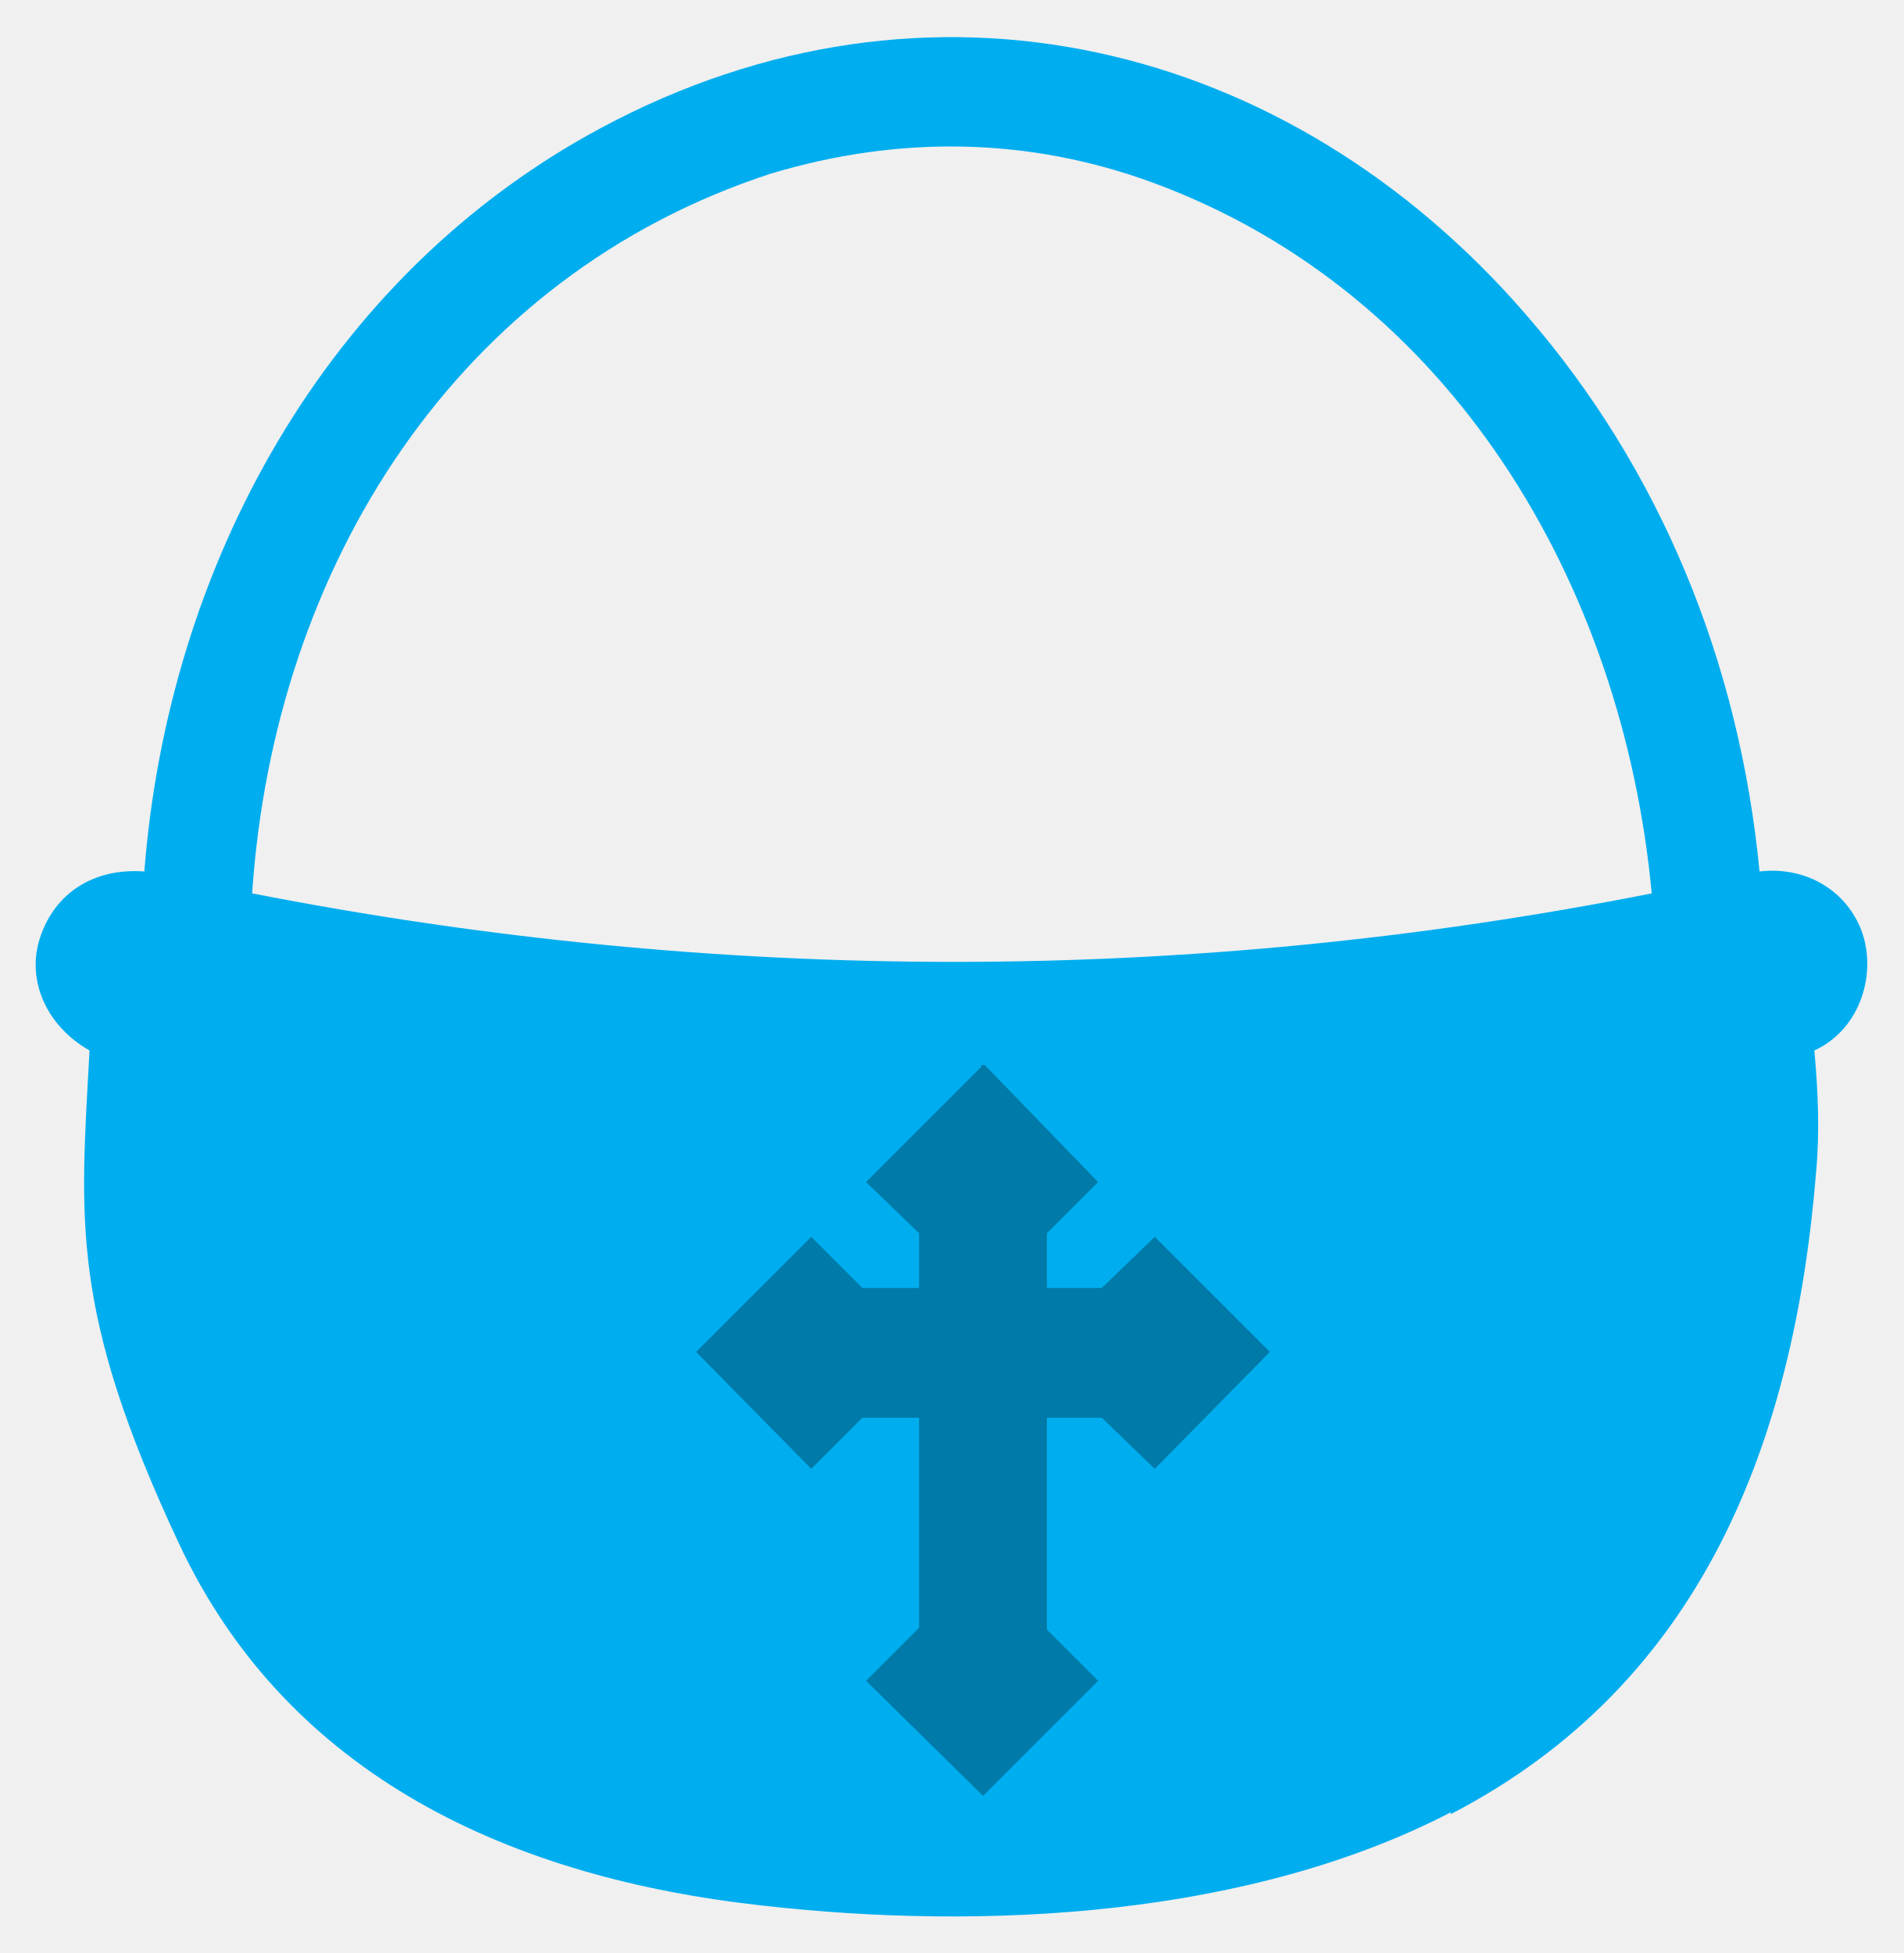
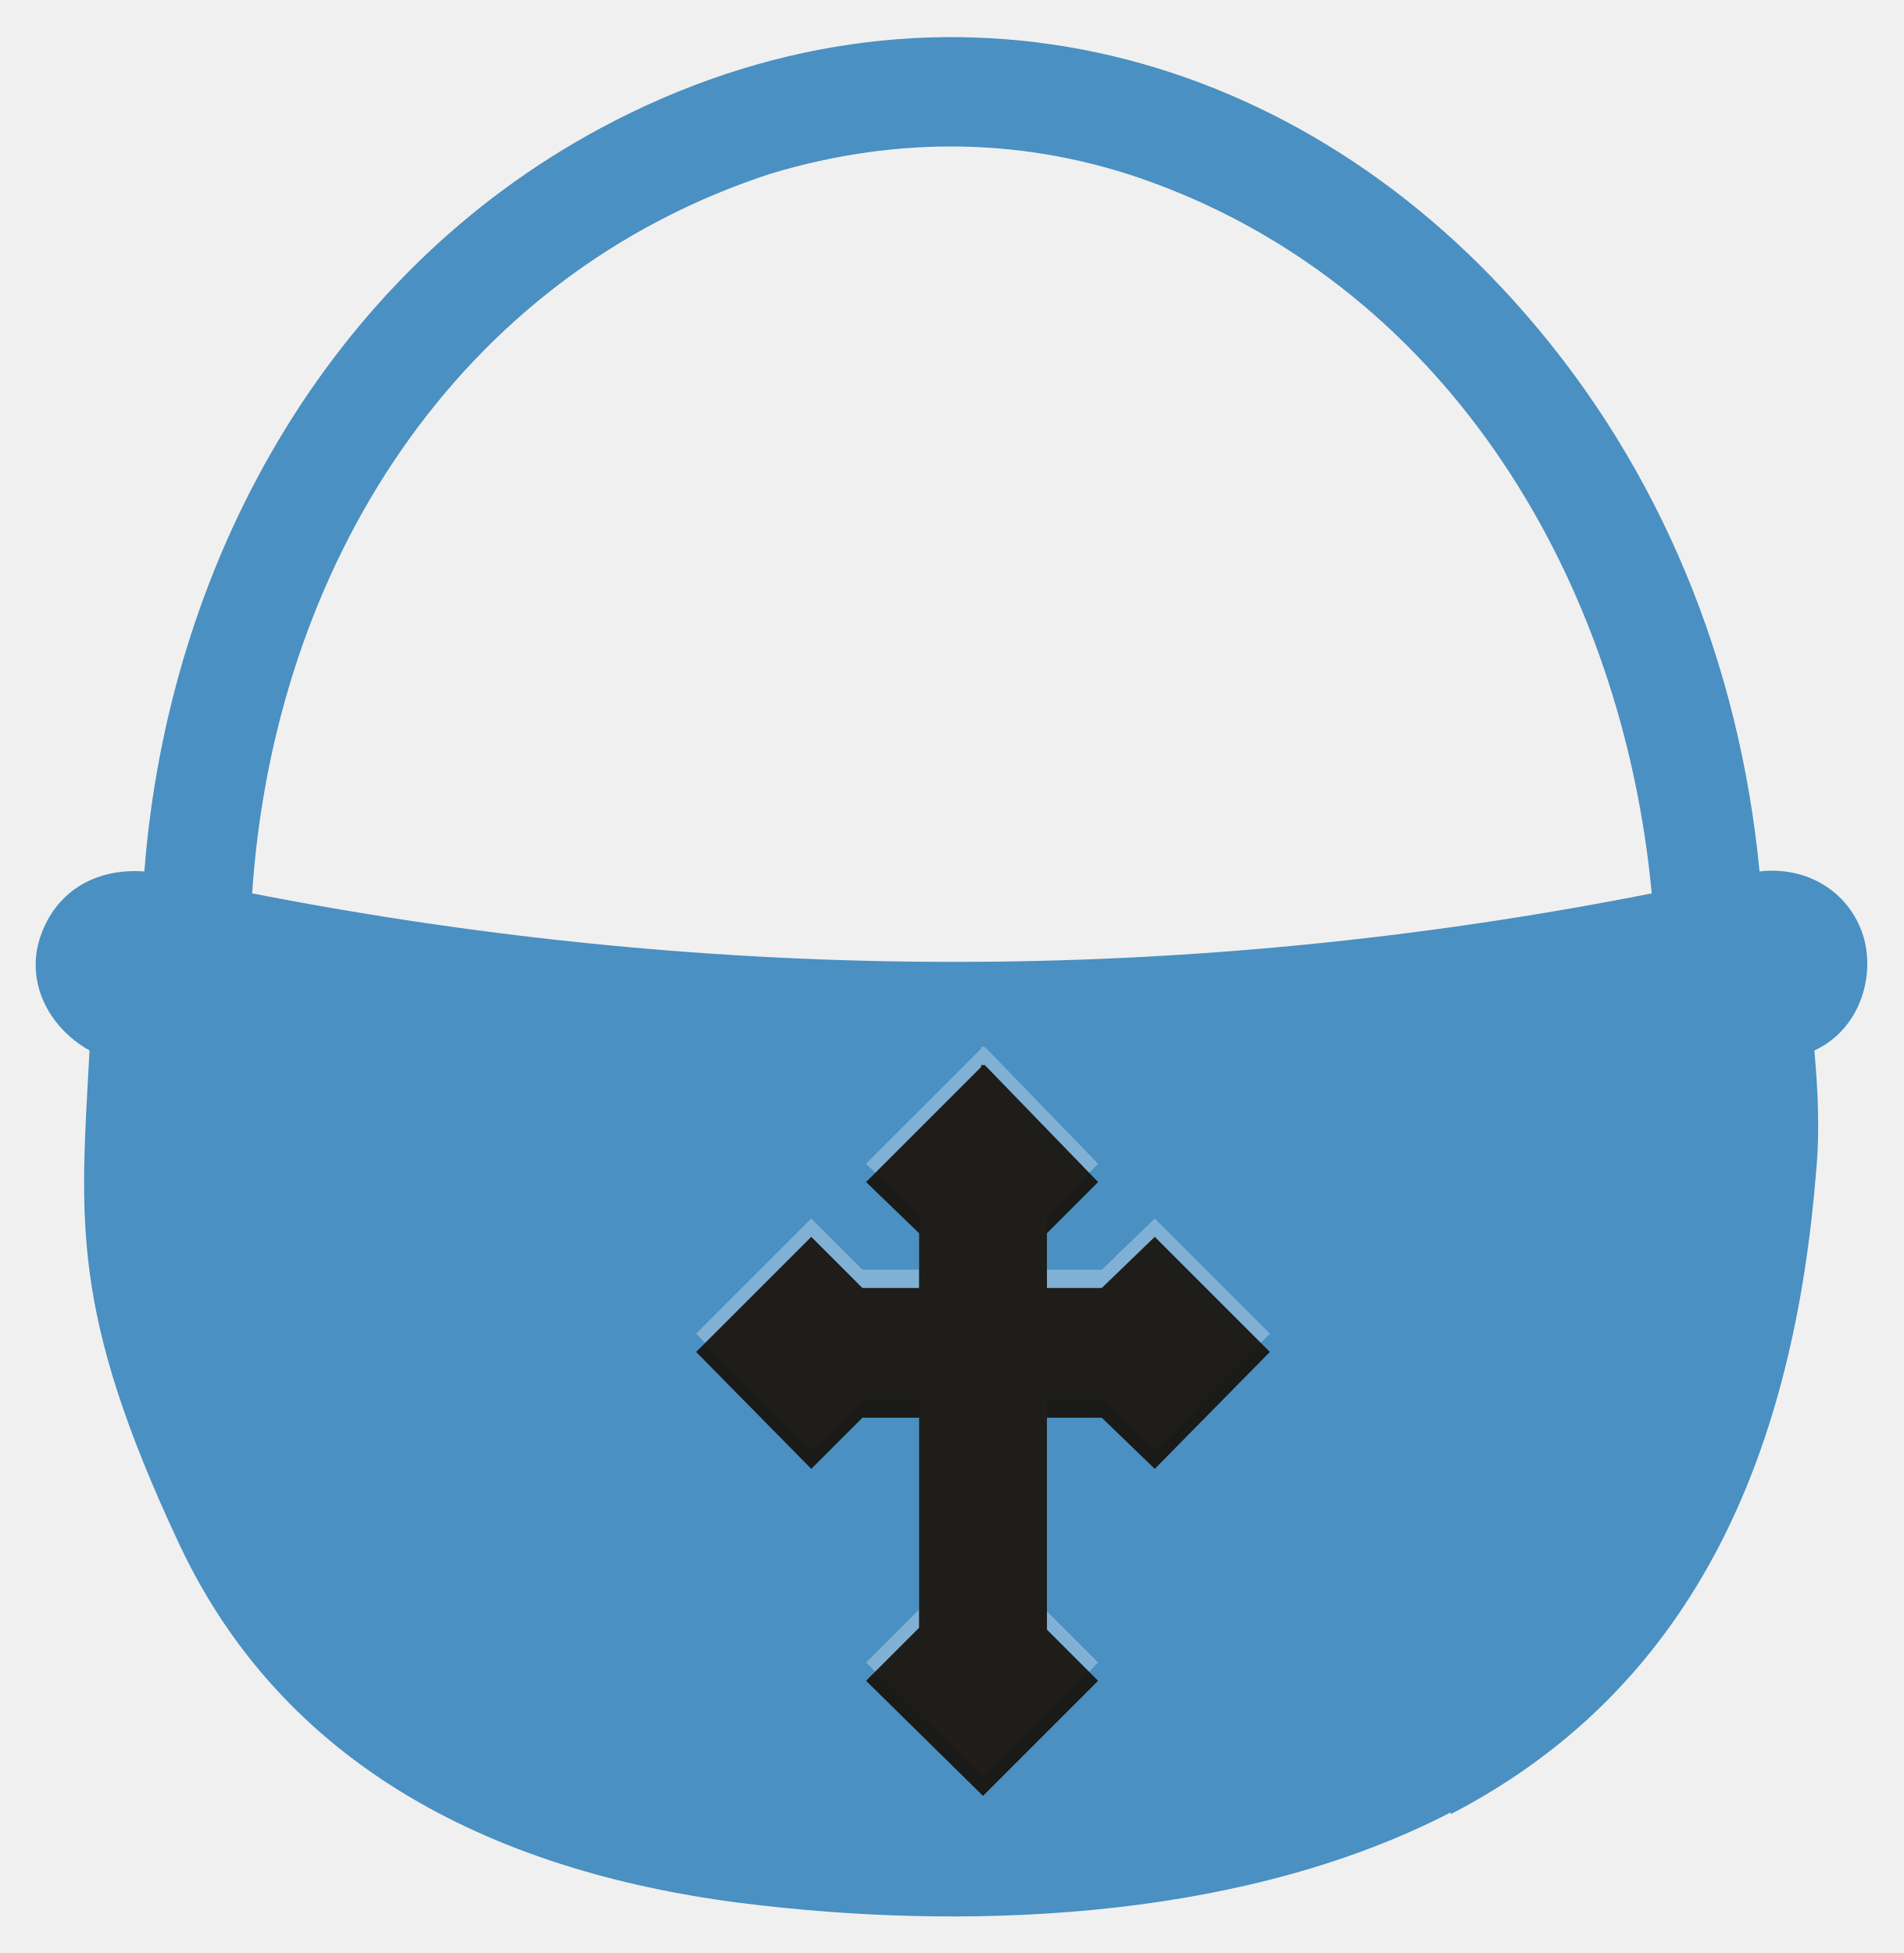
<svg xmlns="http://www.w3.org/2000/svg" xmlns:xlink="http://www.w3.org/1999/xlink" viewBox="355 32.1 104.2 106.9">
  <defs>
    <style>
      .st0 {
        fill: #fff;
        font-size: 79.9px;
      }

      .st0, .st1 {
        font-family: SuperBouncer-Regular, 'Super Bouncer';
      }

      .st1 {
        font-size: 47.7px;
      }

      .st2 {
        fill: url(#linear-gradient2);
      }

      .st3 {
        fill: url(#linear-gradient1);
      }

      .st4 {
        mix-blend-mode: multiply;
        opacity: .3;
      }

      .st5 {
        fill: #bf00ed;
      }

      .st6 {
        fill: #199b2e;
      }

      .st7 {
        fill: url(#radial-gradient);
      }

      .st8 {
        fill: url(#linear-gradient);
      }

      .st9 {
        fill: #774c00;
      }

      .st10 {
        isolation: isolate;
      }

      .st11 {
        fill: #00aeef;
      }

      .st12 {
        fill: #4c3612;
      }

      .st13 {
        fill: #848484;
      }

      .st14 {
        fill: url(#radial-gradient1);
      }

      .st15 {
        fill: url(#radial-gradient3);
      }

      .st16 {
        fill: url(#radial-gradient2);
      }

      .st17 {
        fill: none;
        stroke: #d8bb12;
        stroke-miterlimit: 10;
        stroke-width: 4px;
      }

      .st18 {
        fill: #e02b1d;
      }
    </style>
    <linearGradient id="linear-gradient" x1="336.2" y1="355.3" x2="442.9" y2="407.6" gradientUnits="userSpaceOnUse">
      <stop offset="0" stop-color="#848484" />
      <stop offset=".3" stop-color="#dadbdc" />
      <stop offset=".6" stop-color="#848484" />
      <stop offset="1" stop-color="#67696a" />
    </linearGradient>
    <linearGradient id="linear-gradient1" x1="351.1" y1="380.9" x2="417.6" y2="447.4" gradientUnits="userSpaceOnUse">
      <stop offset="0" stop-color="#bababa" />
      <stop offset=".3" stop-color="#fff" />
      <stop offset="1" stop-color="#929394" />
    </linearGradient>
    <linearGradient id="linear-gradient2" x1="368.4" y1="347.8" x2="368.4" y2="333.2" gradientUnits="userSpaceOnUse">
      <stop offset="0" stop-color="#020202" stop-opacity="0" />
      <stop offset="1" stop-color="#000" />
    </linearGradient>
    <radialGradient id="radial-gradient" cx="420.9" cy="329.4" fx="420.9" fy="329.4" r="9.9" gradientUnits="userSpaceOnUse">
      <stop offset="0" stop-color="#fffcdf" />
      <stop offset=".3" stop-color="#d8bb12" />
      <stop offset="1" stop-color="#332d04" />
    </radialGradient>
    <radialGradient id="radial-gradient1" cx="387.6" fx="387.6" xlink:href="#radial-gradient" />
    <radialGradient id="radial-gradient2" cx="354.3" fx="354.3" r="9.9" xlink:href="#radial-gradient" />
    <radialGradient id="radial-gradient3" cx="320.9" fx="320.9" xlink:href="#radial-gradient" />
  </defs>
  <g style="isolation:isolate">
    <g id="UZ4a6q1" data-name="UZ4a6q">
-       <path class="st11" d="M434.4,131.3c-11,5.7-25.4,6.5-37.7,5.1-13.6-1.5-25.9-7-31.9-19.8s-5.4-17.7-4.9-27c-2.3-1.3-3.5-3.8-2.7-6.2s2.9-3.8,5.7-3.6c1.3-16.7,9.9-32.6,25-40.7,17.9-9.6,37.6-4.8,50.6,10.2,7.4,8.5,11.7,19.1,12.8,30.5,2.6-.3,4.8,1.1,5.6,3.3s0,5.3-2.6,6.5c.2,2.2.3,4.4.1,6.6-1.2,14.9-6.3,28.1-20,35.2ZM368.8,81c25.6,5,51.3,5,76.6,0-1.6-17-11-32.9-27.3-38.9-6.8-2.5-13.9-2.6-20.9-.5-17.2,5.6-27.2,21.5-28.4,39.4Z" />
+       <path fill="#4a90c2" d="M434.4,131.3c-11,5.7-25.4,6.5-37.7,5.1-13.6-1.5-25.9-7-31.9-19.8s-5.4-17.7-4.9-27c-2.3-1.3-3.5-3.8-2.7-6.2s2.9-3.8,5.7-3.6c1.3-16.7,9.9-32.6,25-40.7,17.9-9.6,37.6-4.8,50.6,10.2,7.4,8.5,11.7,19.1,12.8,30.5,2.6-.3,4.8,1.1,5.6,3.3s0,5.3-2.6,6.5c.2,2.2.3,4.4.1,6.6-1.2,14.9-6.3,28.1-20,35.2ZM368.8,81c25.6,5,51.3,5,76.6,0-1.6-17-11-32.9-27.3-38.9-6.8-2.5-13.9-2.6-20.9-.5-17.2,5.6-27.2,21.5-28.4,39.4Z" />
    </g>
-     <g id="b5YSFI.tif" class="st4">
-       <polygon points="408.9 90.4 415.1 96.8 412.3 99.6 412.3 102.6 415.3 102.6 418.2 99.8 424.5 106.1 418.2 112.5 415.3 109.7 412.3 109.7 412.3 121.3 415.1 124.1 408.8 130.4 402.4 124.1 405.3 121.2 405.3 109.7 402.2 109.7 399.4 112.5 393.1 106.1 399.4 99.8 402.2 102.6 405.3 102.6 405.3 99.6 402.4 96.8 408.7 90.5 408.7 90.4 408.9 90.4" />
+     <g fill="#ffffff" opacity="0.30" transform="translate(0 -1)">
+       <g>
+         <polygon points="408.9 90.4 415.1 96.8 412.3 99.6 412.3 102.6 415.3 102.6 418.2 99.8 424.5 106.1 418.2 112.5 415.3 109.7 412.3 109.7 412.3 121.3 415.1 124.1 408.8 130.4 402.4 124.1 405.3 121.2 405.3 109.7 402.2 109.7 399.4 112.5 393.1 106.1 399.4 99.8 402.2 102.6 405.3 102.6 405.3 99.6 402.4 96.8 408.7 90.5 408.7 90.4 408.9 90.4" />
+       </g>
+     </g>
+     <g fill="#16100a" opacity="0.92">
+       <g>
+         <polygon points="408.9 90.4 415.1 96.8 412.3 99.6 412.3 102.6 415.3 102.6 418.2 99.8 424.5 106.1 418.2 112.5 415.3 109.7 412.3 109.7 412.3 121.3 415.1 124.1 408.8 130.4 402.4 124.1 405.3 121.2 405.3 109.7 402.2 109.7 399.4 112.5 393.1 106.1 399.4 99.8 402.2 102.6 405.3 102.6 405.3 99.6 402.4 96.8 408.7 90.5 408.7 90.4 408.9 90.4" />
+       </g>
    </g>
  </g>
</svg>
